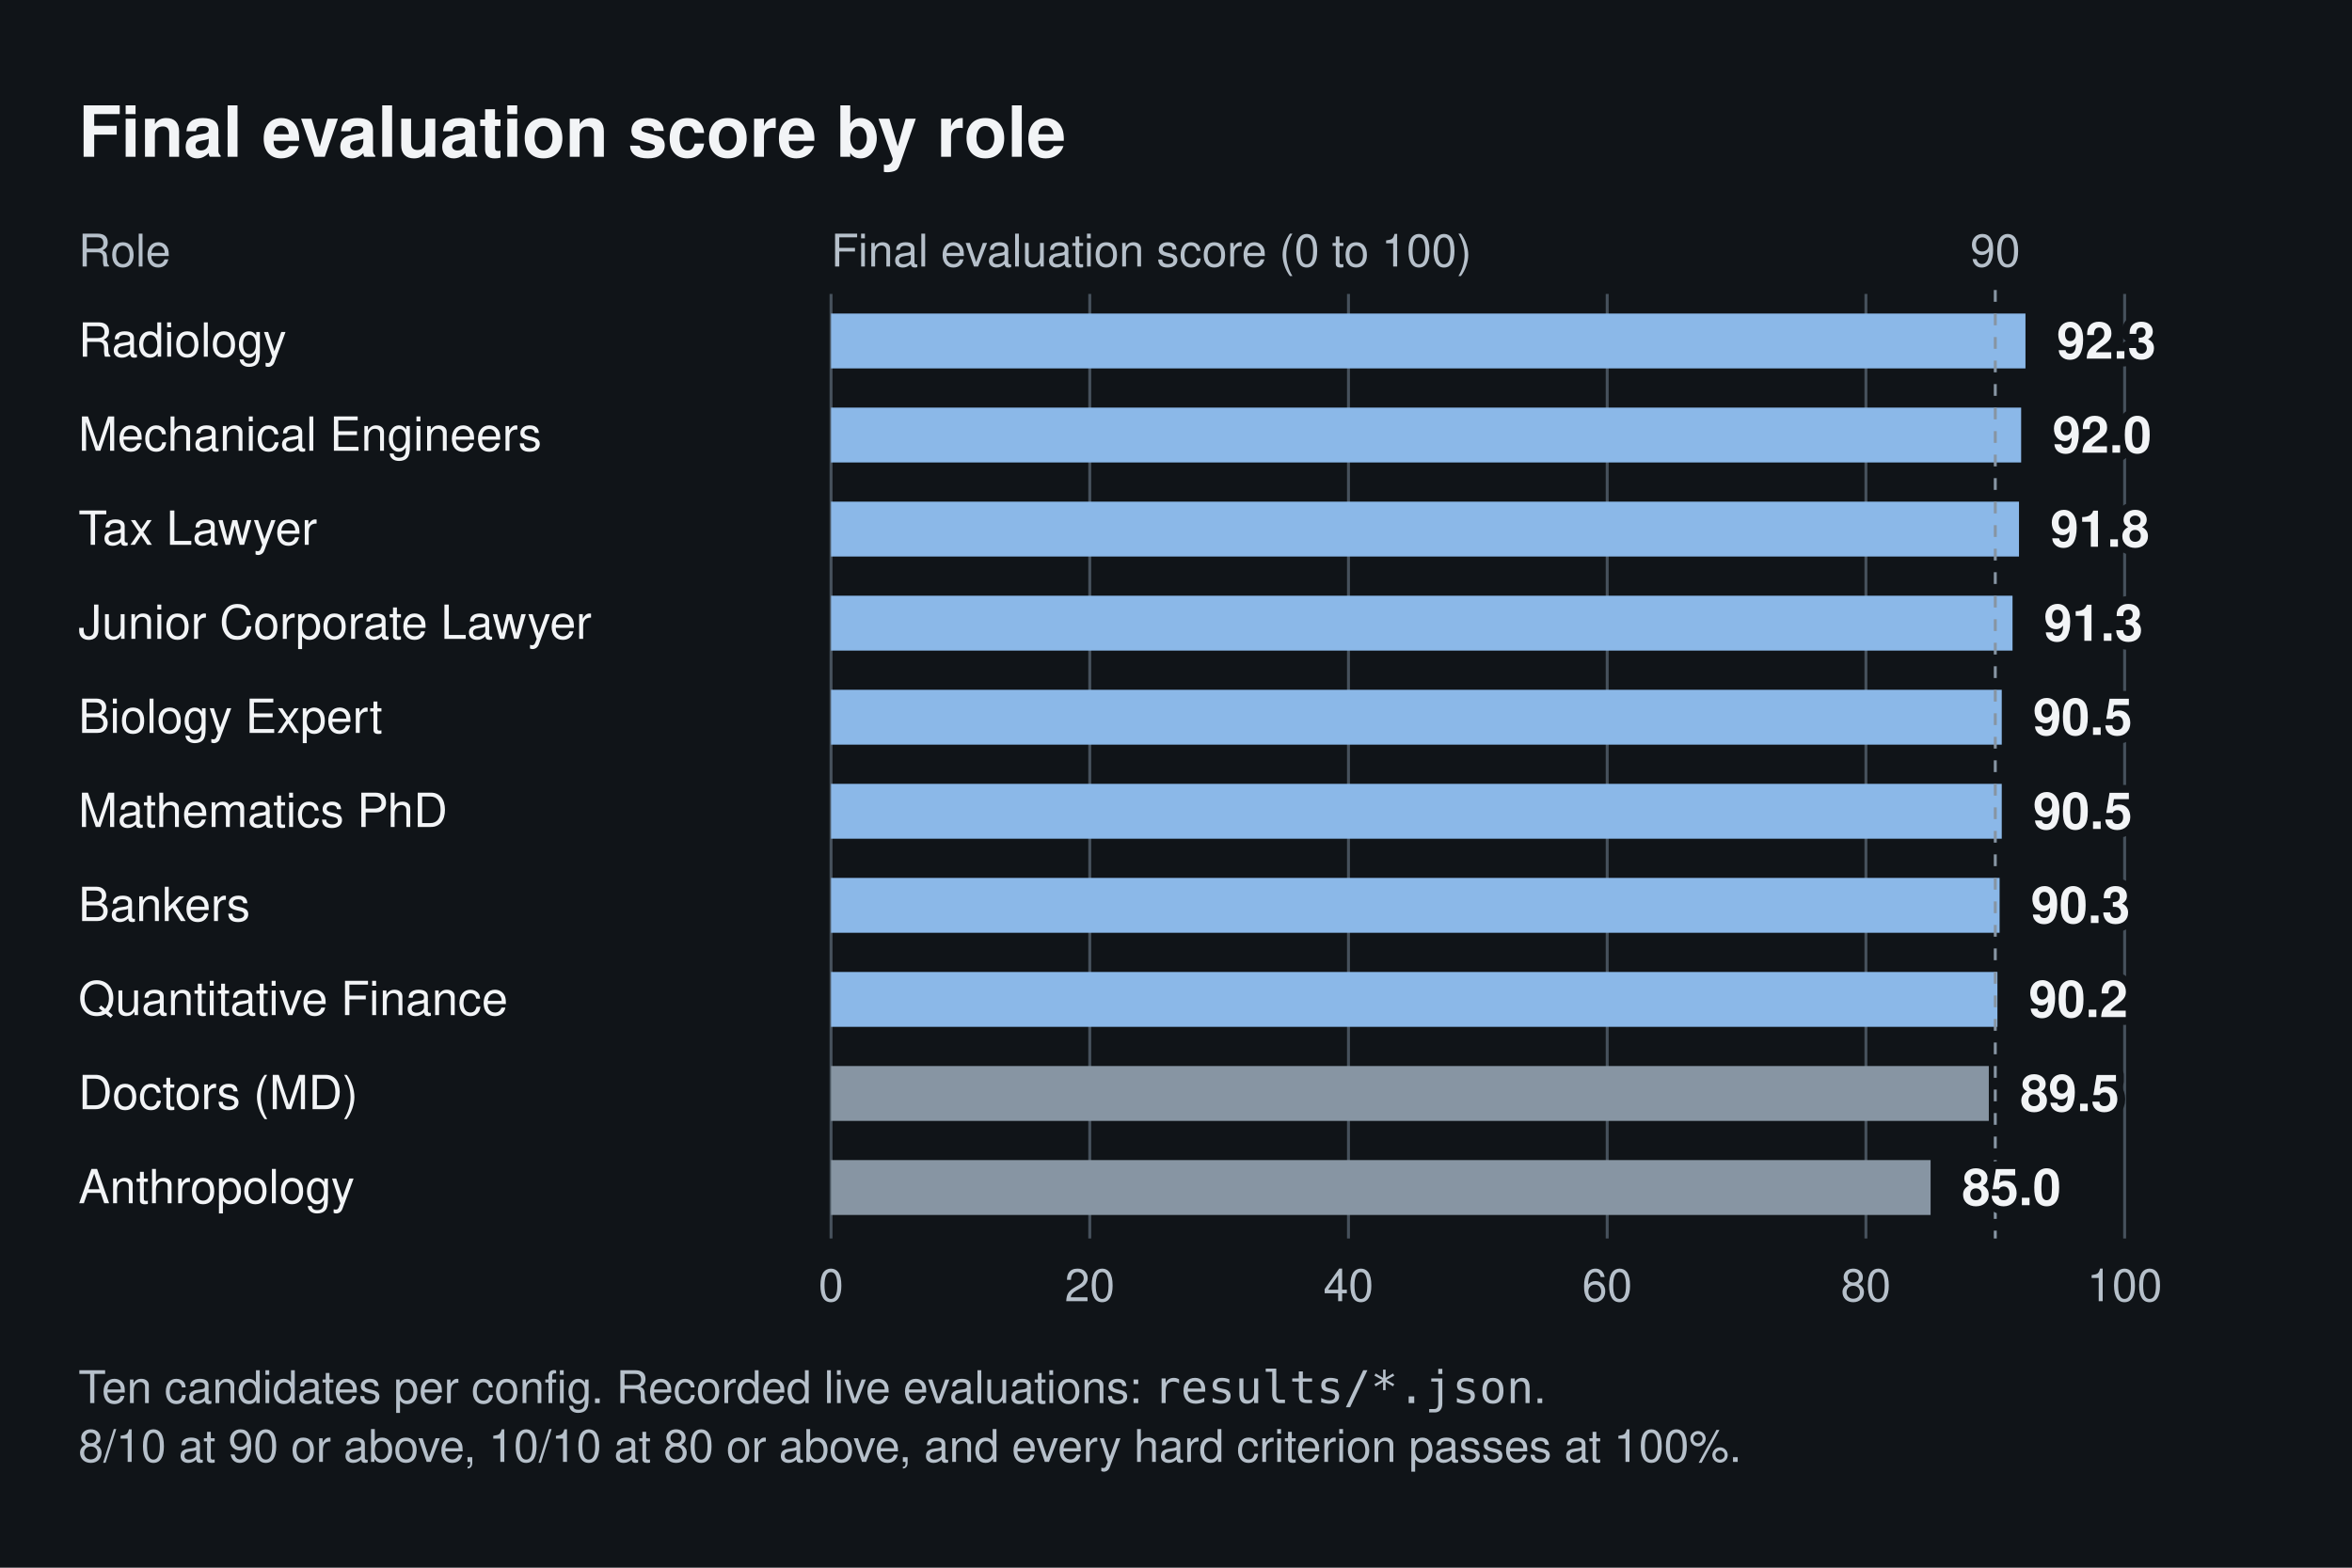
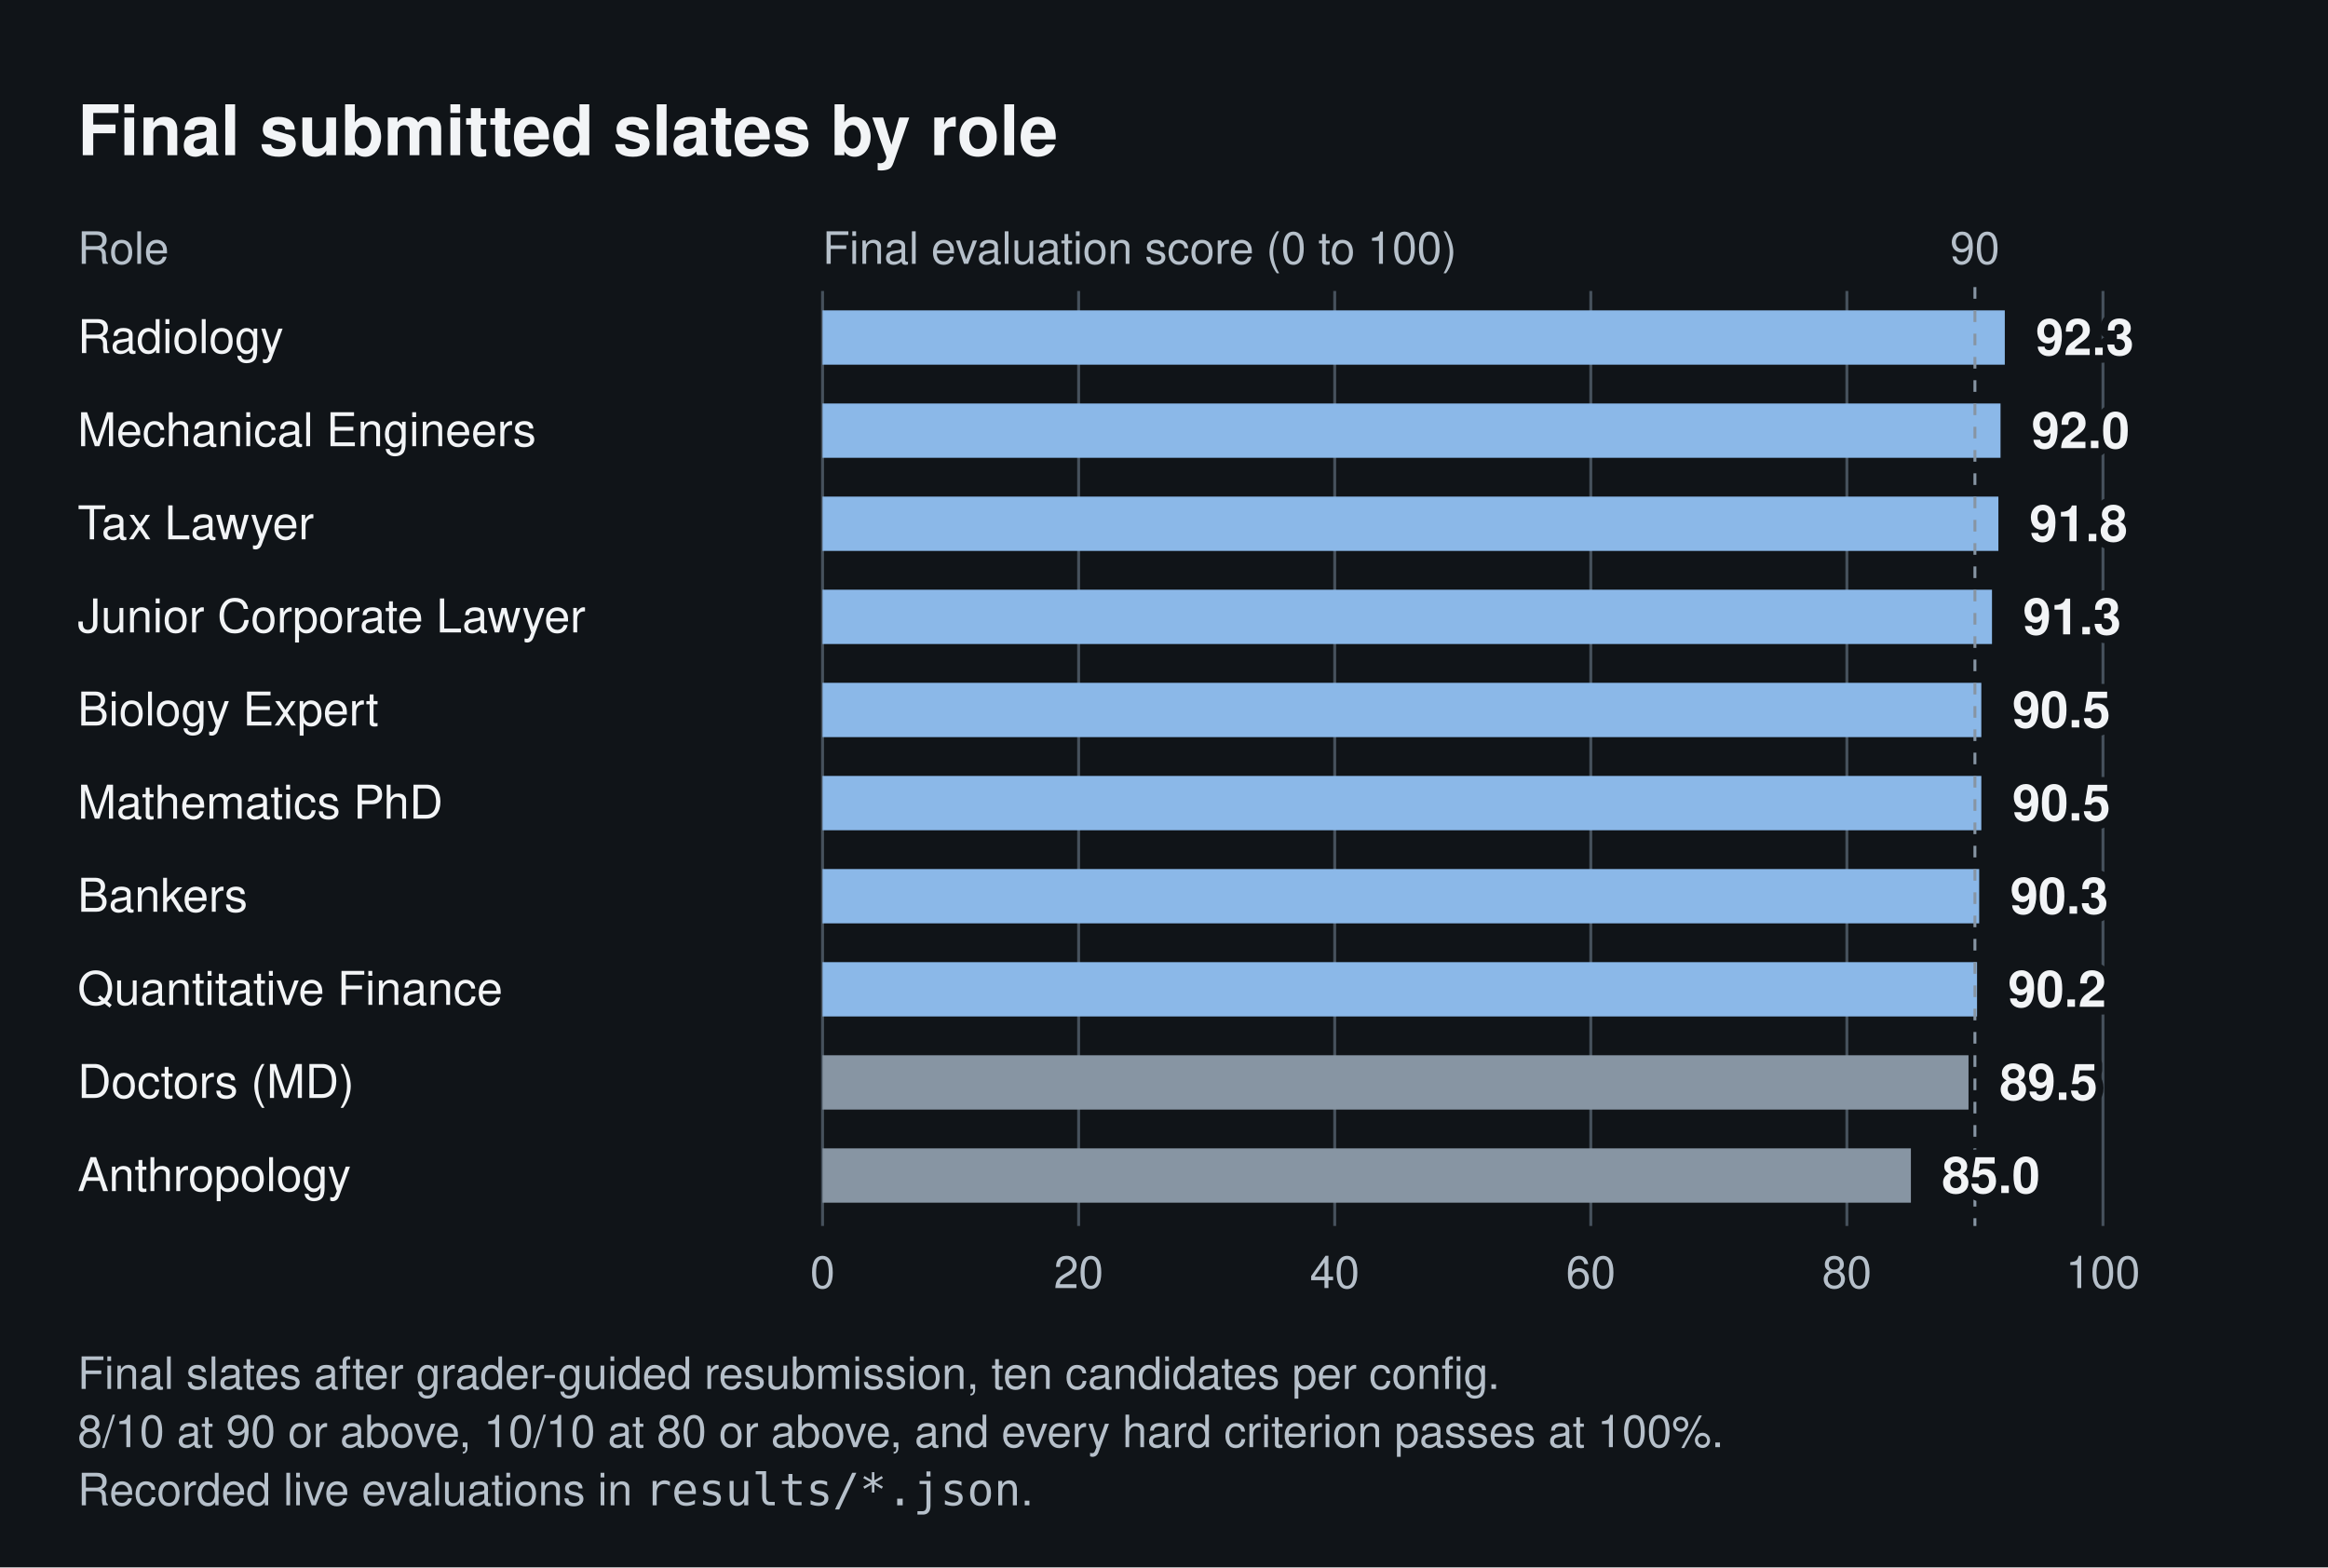
- <svg xmlns="http://www.w3.org/2000/svg" viewBox="0 0 1200 800" width="1200" height="800" role="img" aria-label="Recorded eval scores for all ten role configs: eight of ten at 90 or above, all ten at 80 or above, every hard criterion passing at 100 percent" font-family="ui-sans-serif, -apple-system, BlinkMacSystemFont, Segoe UI, Helvetica, Arial, sans-serif" style="font-variant-numeric: tabular-nums">
+ <svg xmlns="http://www.w3.org/2000/svg" viewBox="0 0 1200 808" width="1200" height="808" role="img" aria-label="Recorded eval scores of the final submitted slates, after grader-guided resubmission, for all ten role configs, from results/. Eight of ten score 90 or above, all ten score 80 or above, and every hard criterion passes at 100 percent." font-family="ui-sans-serif, -apple-system, BlinkMacSystemFont, Segoe UI, Helvetica, Arial, sans-serif" style="font-variant-numeric: tabular-nums">
  <defs>
    <marker id="ahs" viewBox="0 0 10 10" refX="9" refY="5" markerWidth="6" markerHeight="6" orient="auto">
      <path d="M 0 0 L 10 5 L 0 10 z" fill="#8795a3" />
    </marker>
  </defs>
-   <rect width="1200" height="800" fill="#101418" />
-   <text x="40" y="80" fill="#f2f4f6" font-size="36" font-weight="700">Final evaluation score by role</text>
+   <rect width="1200" height="808" fill="#101418" />
+   <text x="40" y="80" fill="#f2f4f6" font-size="36" font-weight="700">Final submitted slates by role</text>
  <text x="40" y="136" fill="#b6c0ca" font-size="23">Role</text>
  <text x="424" y="136" fill="#b6c0ca" font-size="23">Final evaluation score (0 to 100)</text>
  <text x="1018" y="136" fill="#b6c0ca" font-size="23" text-anchor="middle">90</text>
  <line x1="424" y1="150" x2="424" y2="632" stroke="#46515c" stroke-width="1.5" />
  <text x="424" y="664" fill="#b6c0ca" font-size="23" text-anchor="middle">0</text>
  <line x1="556" y1="150" x2="556" y2="632" stroke="#46515c" stroke-width="1.5" />
  <text x="556" y="664" fill="#b6c0ca" font-size="23" text-anchor="middle">20</text>
  <line x1="688" y1="150" x2="688" y2="632" stroke="#46515c" stroke-width="1.5" />
  <text x="688" y="664" fill="#b6c0ca" font-size="23" text-anchor="middle">40</text>
  <line x1="820" y1="150" x2="820" y2="632" stroke="#46515c" stroke-width="1.5" />
  <text x="820" y="664" fill="#b6c0ca" font-size="23" text-anchor="middle">60</text>
  <line x1="952" y1="150" x2="952" y2="632" stroke="#46515c" stroke-width="1.5" />
  <text x="952" y="664" fill="#b6c0ca" font-size="23" text-anchor="middle">80</text>
  <line x1="1084" y1="150" x2="1084" y2="632" stroke="#46515c" stroke-width="1.5" />
  <text x="1084" y="664" fill="#b6c0ca" font-size="23" text-anchor="middle">100</text>
  <text x="40" y="182" fill="#f2f4f6" font-size="24">Radiology</text>
  <rect x="424" y="160" width="609.4" height="28" fill="#8bb8e8" stroke="none" stroke-width="0" />
  <text x="40" y="230" fill="#f2f4f6" font-size="24">Mechanical Engineers</text>
  <rect x="424" y="208" width="607.2" height="28" fill="#8bb8e8" stroke="none" stroke-width="0" />
  <text x="40" y="278" fill="#f2f4f6" font-size="24">Tax Lawyer</text>
  <rect x="424" y="256" width="606.1" height="28" fill="#8bb8e8" stroke="none" stroke-width="0" />
  <text x="40" y="326" fill="#f2f4f6" font-size="24">Junior Corporate Lawyer</text>
  <rect x="424" y="304" width="602.8" height="28" fill="#8bb8e8" stroke="none" stroke-width="0" />
  <text x="40" y="374" fill="#f2f4f6" font-size="24">Biology Expert</text>
  <rect x="424" y="352" width="597.3" height="28" fill="#8bb8e8" stroke="none" stroke-width="0" />
  <text x="40" y="422" fill="#f2f4f6" font-size="24">Mathematics PhD</text>
  <rect x="424" y="400" width="597.3" height="28" fill="#8bb8e8" stroke="none" stroke-width="0" />
  <text x="40" y="470" fill="#f2f4f6" font-size="24">Bankers</text>
  <rect x="424" y="448" width="596.2" height="28" fill="#8bb8e8" stroke="none" stroke-width="0" />
  <text x="40" y="518" fill="#f2f4f6" font-size="24">Quantitative Finance</text>
  <rect x="424" y="496" width="595.1" height="28" fill="#8bb8e8" stroke="none" stroke-width="0" />
  <text x="40" y="566" fill="#f2f4f6" font-size="24">Doctors (MD)</text>
  <rect x="424" y="544" width="590.7" height="28" fill="#8795a3" stroke="none" stroke-width="0" />
  <text x="40" y="614" fill="#f2f4f6" font-size="24">Anthropology</text>
  <rect x="424" y="592" width="561" height="28" fill="#8795a3" stroke="none" stroke-width="0" />
  <line x1="1018" y1="148" x2="1018" y2="632" stroke="#8795a3" stroke-width="1.5" stroke-dasharray="6 6" />
  <text x="1049.4" y="183" fill="#f2f4f6" font-size="26" font-weight="700" stroke="#101418" stroke-width="8" stroke-linejoin="round" paint-order="stroke">92.3</text>
  <text x="1047.2" y="231" fill="#f2f4f6" font-size="26" font-weight="700" stroke="#101418" stroke-width="8" stroke-linejoin="round" paint-order="stroke">92.0</text>
  <text x="1046.1" y="279" fill="#f2f4f6" font-size="26" font-weight="700" stroke="#101418" stroke-width="8" stroke-linejoin="round" paint-order="stroke">91.8</text>
  <text x="1042.8" y="327" fill="#f2f4f6" font-size="26" font-weight="700" stroke="#101418" stroke-width="8" stroke-linejoin="round" paint-order="stroke">91.3</text>
  <text x="1037.3" y="375" fill="#f2f4f6" font-size="26" font-weight="700" stroke="#101418" stroke-width="8" stroke-linejoin="round" paint-order="stroke">90.5</text>
  <text x="1037.3" y="423" fill="#f2f4f6" font-size="26" font-weight="700" stroke="#101418" stroke-width="8" stroke-linejoin="round" paint-order="stroke">90.5</text>
  <text x="1036.2" y="471" fill="#f2f4f6" font-size="26" font-weight="700" stroke="#101418" stroke-width="8" stroke-linejoin="round" paint-order="stroke">90.3</text>
  <text x="1035.1" y="519" fill="#f2f4f6" font-size="26" font-weight="700" stroke="#101418" stroke-width="8" stroke-linejoin="round" paint-order="stroke">90.2</text>
  <text x="1030.7" y="567" fill="#f2f4f6" font-size="26" font-weight="700" stroke="#101418" stroke-width="8" stroke-linejoin="round" paint-order="stroke">89.5</text>
  <text x="1001" y="615" fill="#f2f4f6" font-size="26" font-weight="700" stroke="#101418" stroke-width="8" stroke-linejoin="round" paint-order="stroke">85.0</text>
-   <text x="40" y="716" fill="#b6c0ca" font-size="23">Ten candidates per config. Recorded live evaluations: <tspan font-family="ui-monospace, SFMono-Regular, Menlo, monospace">results/*.json</tspan>.</text>
+   <text x="40" y="716" fill="#b6c0ca" font-size="23">Final slates after grader-guided resubmission, ten candidates per config.</text>
  <text x="40" y="746" fill="#b6c0ca" font-size="23">8/10 at 90 or above, 10/10 at 80 or above, and every hard criterion passes at 100%.</text>
+   <text x="40" y="776" fill="#b6c0ca" font-size="23">Recorded live evaluations in <tspan font-family="ui-monospace, SFMono-Regular, Menlo, monospace">results/*.json</tspan>.</text>
</svg>
